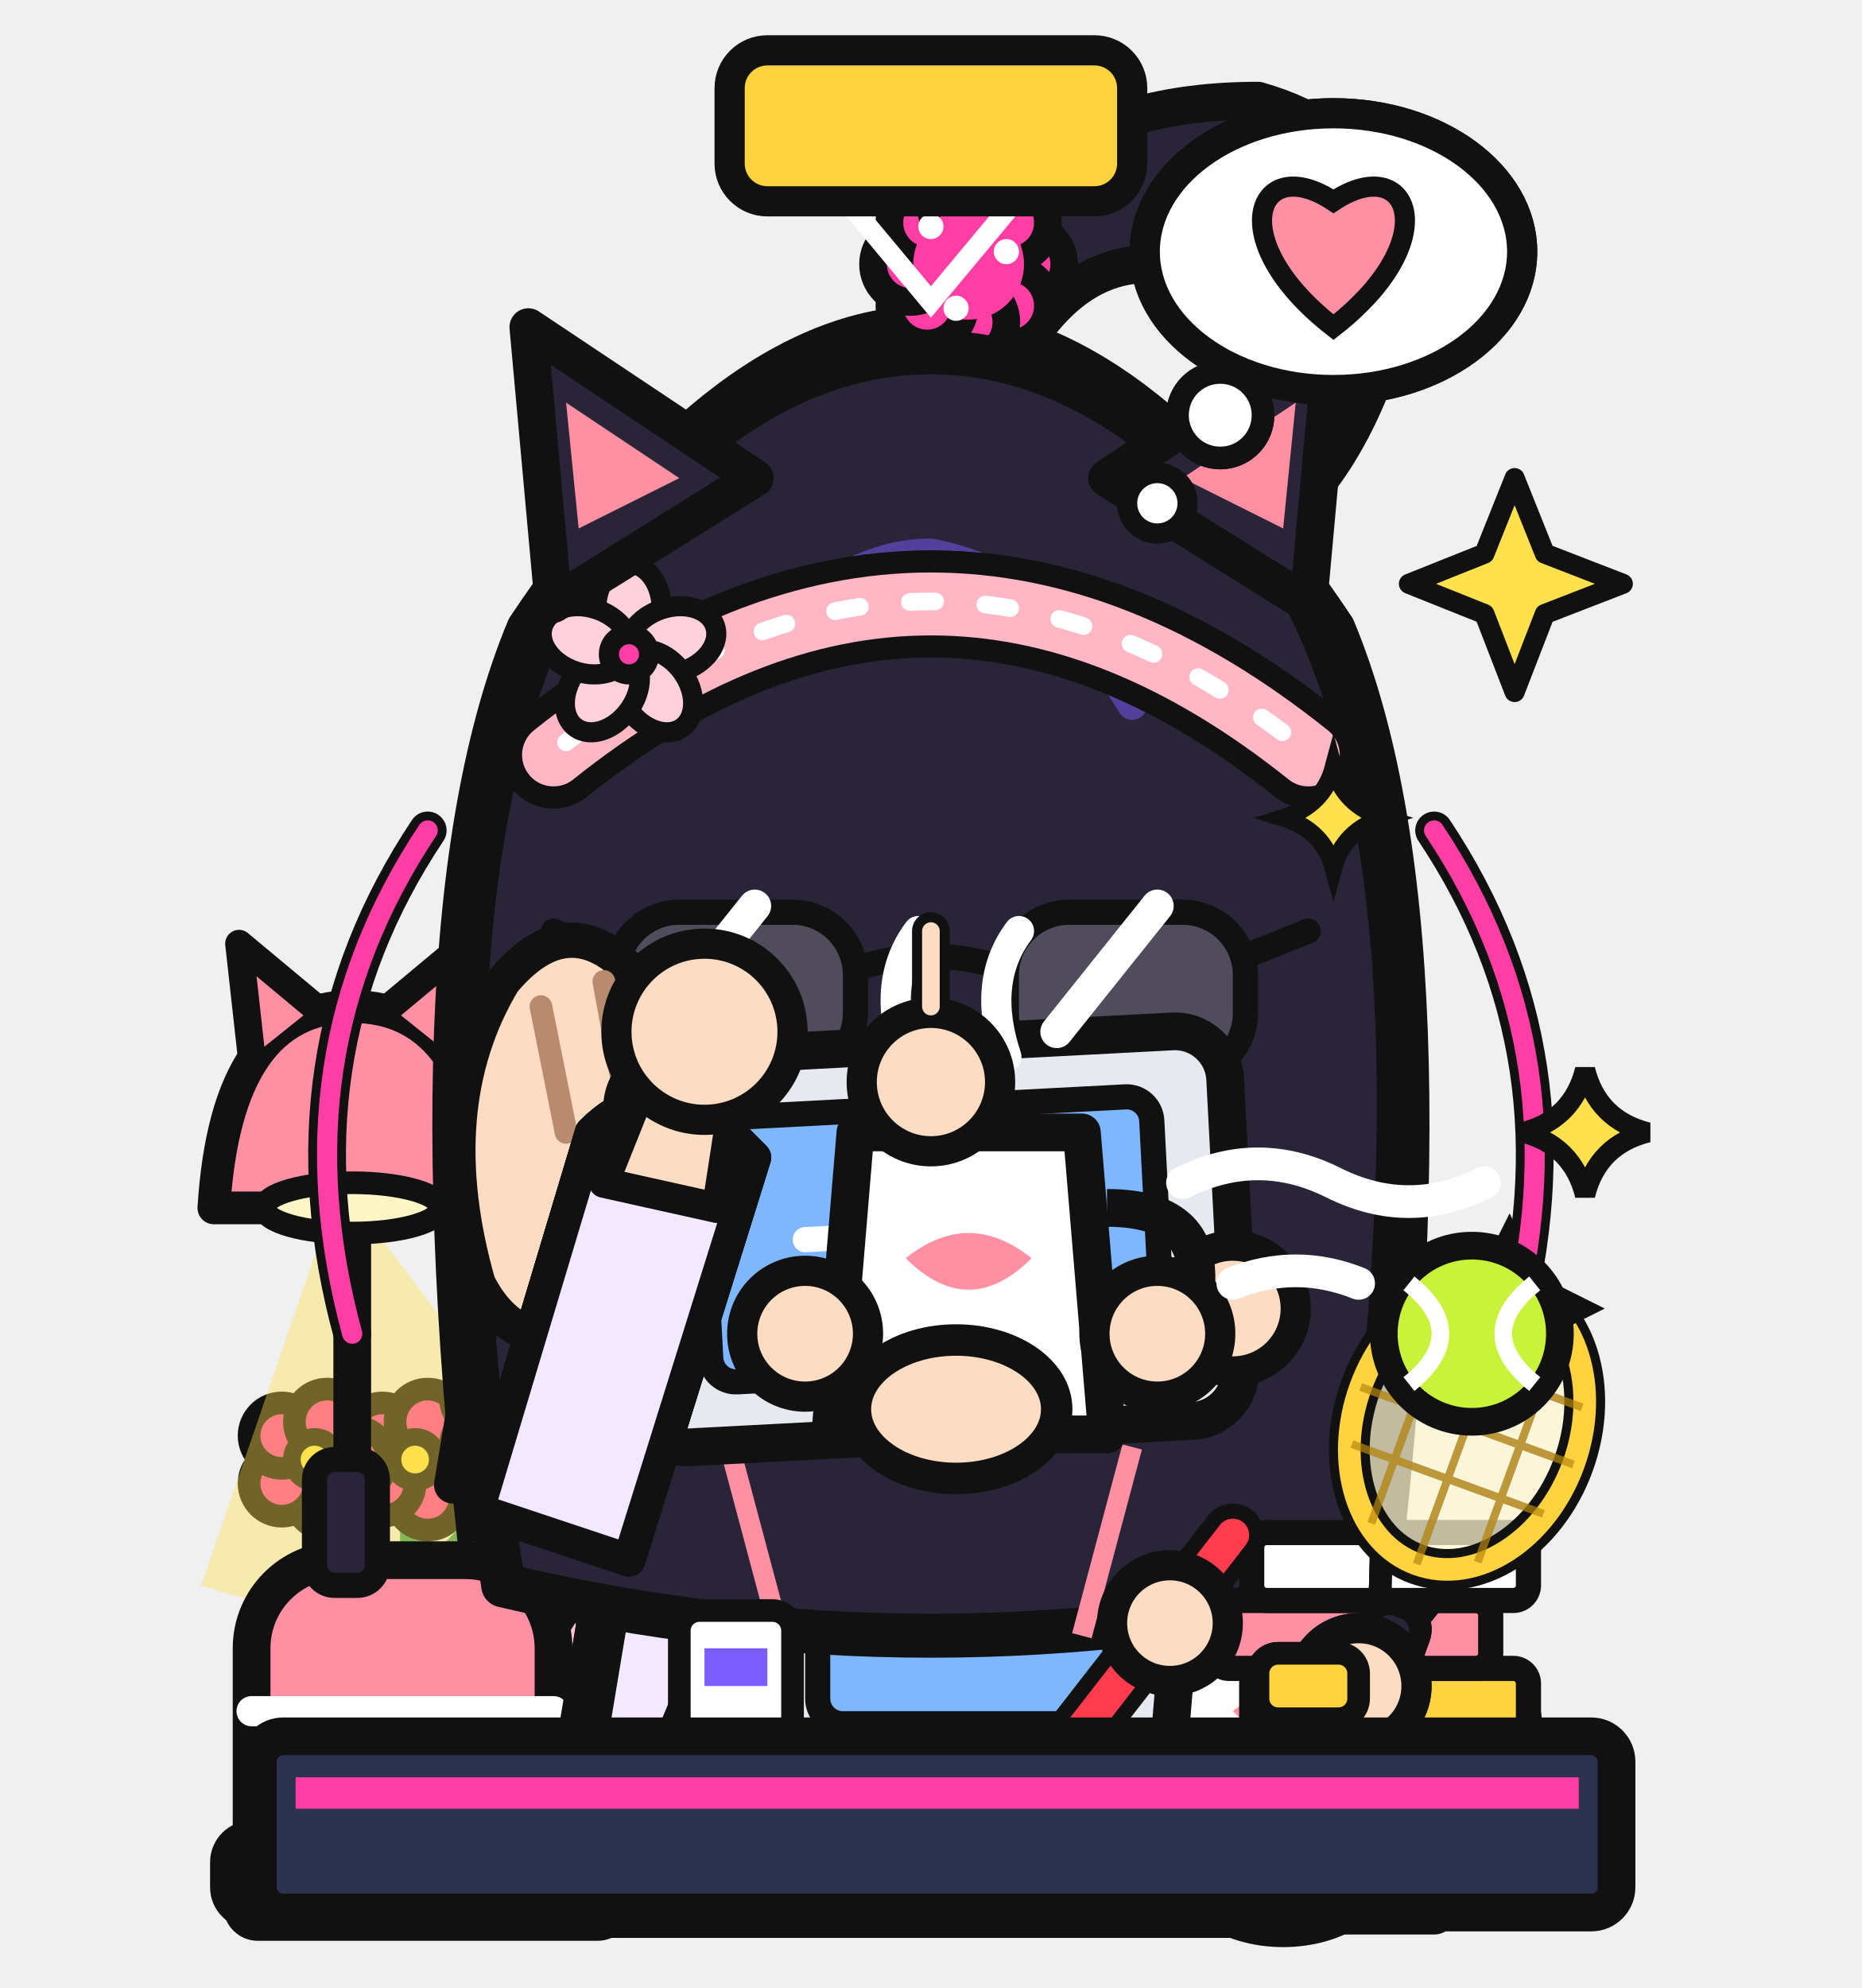
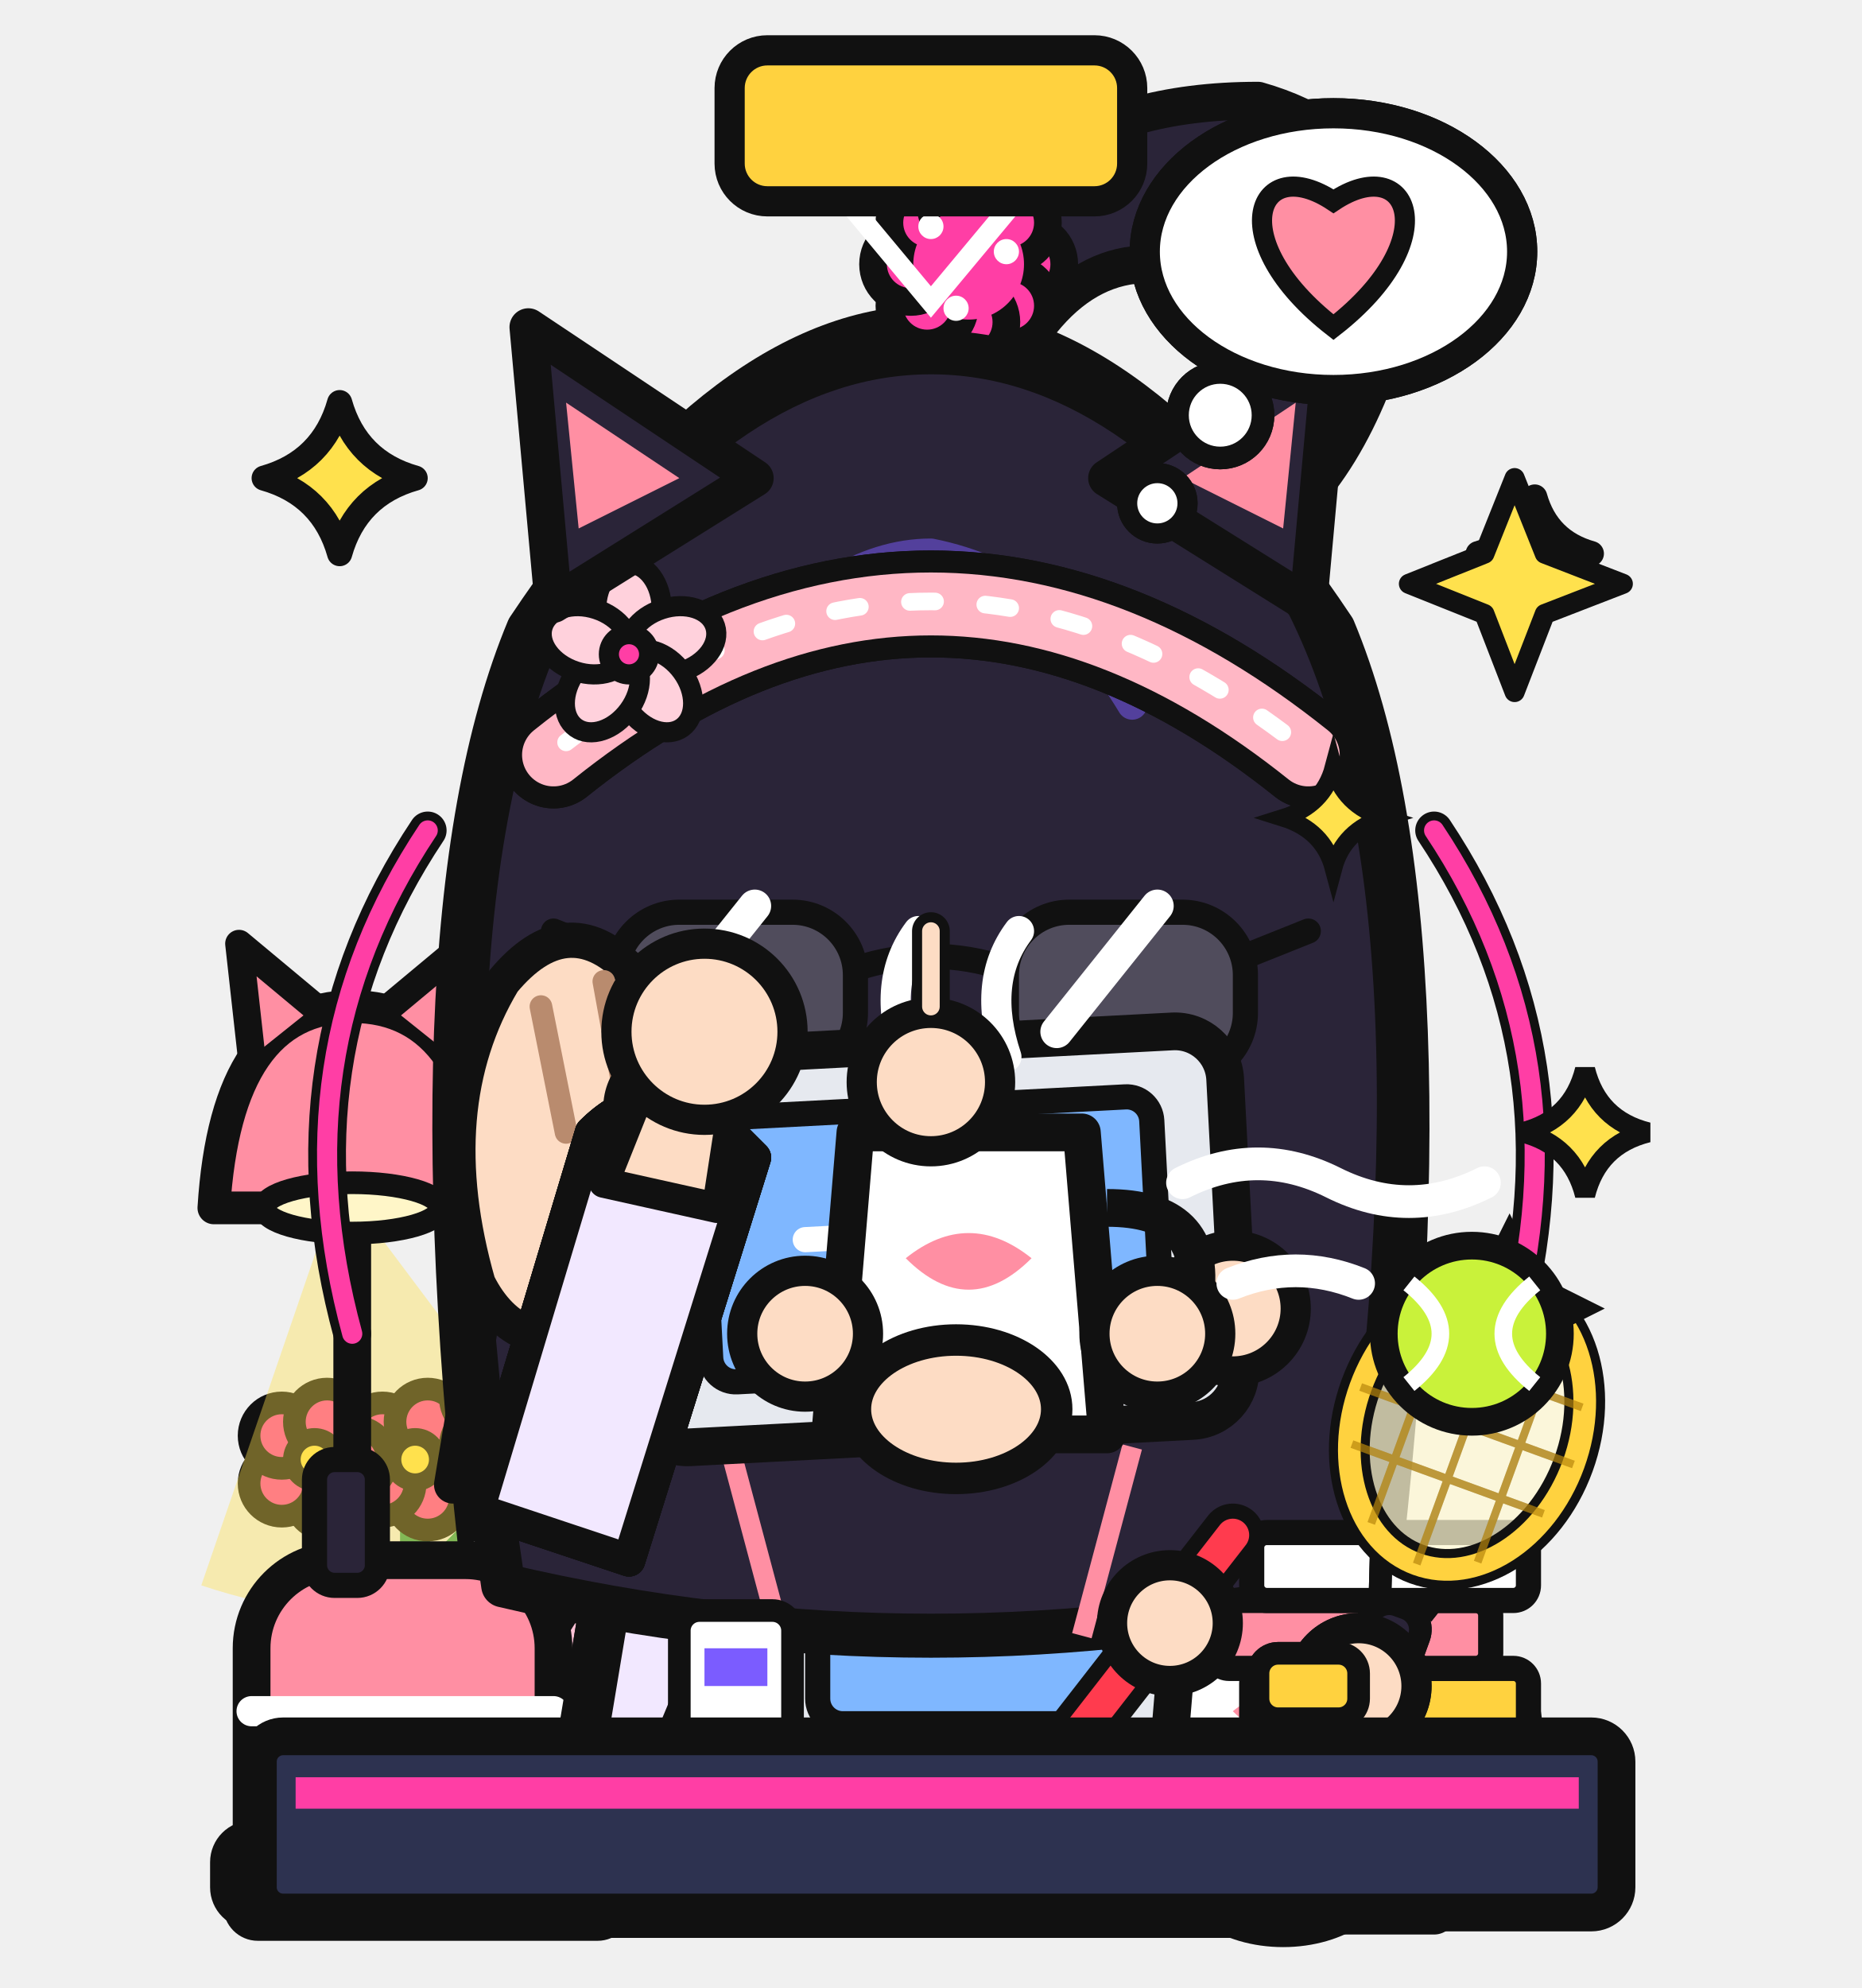
<svg xmlns="http://www.w3.org/2000/svg" viewBox="-14 -14 148 158" width="444" height="474">
  <g id="PARTNER">
    <g id="item_flower">
      <g stroke="#111" stroke-linejoin="round" stroke-linecap="round">
        <rect x="5" y="134" width="30" height="5" rx="1.5" fill="#F2E8FF" stroke-width="2.5" />
        <path d="M10 120H28L26 134H12Z" fill="#FF8FA3" stroke-width="2.8" />
        <path d="M19 120V106M19 114Q13 110 12 104M19 112Q25 108 27 102" fill="none" stroke="#2E9E5B" stroke-width="2.4" />
        <g fill="#FF3EA5" stroke-width="1.8">
          <circle cx="22.2" cy="102.0" r="2.6" />
          <circle cx="20.0" cy="105.0" r="2.6" />
          <circle cx="16.4" cy="103.9" r="2.6" />
          <circle cx="16.4" cy="100.1" r="2.6" />
          <circle cx="20.0" cy="99.0" r="2.6" />
        </g>
        <circle cx="19" cy="102" r="1.8" fill="#FFE14D" stroke-width="1.4" />
        <g fill="#FF3EA5" stroke-width="1.8">
          <circle cx="14.2" cy="102.0" r="2.6" />
          <circle cx="12.0" cy="105.0" r="2.6" />
          <circle cx="8.4" cy="103.9" r="2.6" />
          <circle cx="8.4" cy="100.1" r="2.6" />
          <circle cx="12.0" cy="99.0" r="2.6" />
        </g>
        <circle cx="11" cy="102" r="1.8" fill="#FFE14D" stroke-width="1.4" />
        <g fill="#FF3EA5" stroke-width="1.8">
          <circle cx="30.2" cy="99.0" r="2.6" />
          <circle cx="28.0" cy="102.0" r="2.6" />
          <circle cx="24.4" cy="100.9" r="2.6" />
          <circle cx="24.4" cy="97.1" r="2.6" />
          <circle cx="28.0" cy="96.0" r="2.6" />
        </g>
        <circle cx="27" cy="99" r="1.8" fill="#FFE14D" stroke-width="1.4" />
      </g>
    </g>
    <g id="item_lamp">
      <g stroke="#111" stroke-linejoin="round" stroke-linecap="round">
        <path d="M13 80L2 112Q20 118 34 108Z" fill="#FFE14D" opacity=".4" stroke="none" />
        <rect x="4" y="132" width="20" height="6" rx="2" fill="#FF8FA3" stroke-width="2.6" />
        <path d="M14 132V84" fill="none" stroke-width="3" />
        <path d="M3 82Q4 66 14 66Q24 66 25 82Z" fill="#FF8FA3" stroke-width="2.6" />
        <path d="M6 70L5 61L11 66M17 66L23 61L22 70" fill="#FF8FA3" stroke-width="2.2" />
        <ellipse cx="14" cy="82" rx="7" ry="2" fill="#FFF6C8" stroke-width="1.8" />
      </g>
    </g>
    <g id="tennis_ponytail">
      <path d="M60 14Q64 -6 86 -6Q100 -2 96 14Q92 26 84 30Q90 14 82 8Q72 4 66 16Z" fill="#2A2438" stroke="#111" stroke-width="3" stroke-linejoin="round" />
      <circle cx="62" cy="14" r="4" fill="#FF8FA3" stroke="#111" stroke-width="2.4" />
    </g>
+     <g id="sparkle">
+       <path d="M13 18 Q14.32 22.68 19 24 Q14.32 25.32 13 30 Q11.68 25.32 7 24 Q11.68 22.68 13 18Z M108 25.5 Q108.99 29.01 112.5 30 Q108.99 30.99 108 34.5 Q107.01 30.99 103.5 30 Q107.01 29.01 108 25.5Z" fill="#FFE14D" stroke="#111" stroke-width="2" stroke-linejoin="round" />
+     </g>
    <g id="hair_back">
      <path d="M25 116Q18 60 28 36Q44 12 60 12Q76 12 92 36Q102 60 95 116Q86 120 82 112L86 62Q60 48 34 62L38 112Q34 120 25 116Z" fill="#2A2438" stroke="#111" stroke-width="3.5" stroke-linejoin="round" />
    </g>
    <g id="item_scrunchie">
      <g stroke="#111" stroke-linejoin="round" stroke-linecap="round">
        <g fill="#FF3EA5" stroke-width="2.2">
          <circle cx="67.6" cy="7.0" r="3" />
          <circle cx="66.3" cy="10.3" r="3" />
          <circle cx="63.0" cy="11.6" r="3" />
          <circle cx="59.7" cy="10.3" r="3" />
          <circle cx="58.4" cy="7.0" r="3" />
          <circle cx="59.7" cy="3.7" r="3" />
          <circle cx="63.0" cy="2.4" r="3" />
          <circle cx="66.3" cy="3.7" r="3" />
        </g>
        <circle cx="63" cy="7" r="4.4" fill="#FF3EA5" stroke="none" />
        <g fill="#fff" stroke="none">
          <circle cx="60" cy="4" r="1" />
          <circle cx="66" cy="6" r="1" />
          <circle cx="62" cy="10.5" r="1" />
        </g>
      </g>
    </g>
    <g id="jacket_work">
      <path d="M30 138L36 102Q60 92 84 102L90 138Z" fill="#2D3250" stroke="#111" stroke-width="4" stroke-linejoin="round" />
      <path d="M30 104Q60 92 90 104" fill="none" stroke="#111" stroke-width="9" stroke-linecap="round" />
      <path d="M30 104Q60 92 90 104" fill="none" stroke="#15161F" stroke-width="4.5" stroke-linecap="round" />
    </g>
    <g id="jacket_chill">
      <path d="M30 138L36 102Q60 92 84 102L90 138Z" fill="#C9B8FF" stroke="#111" stroke-width="4" stroke-linejoin="round" />
      <path d="M44 106L60 122L76 106" fill="none" stroke="#7B5CFF" stroke-width="3.5" stroke-linejoin="round" />
      <path d="M30 104Q60 92 90 104" fill="none" stroke="#111" stroke-width="9" stroke-linecap="round" />
      <path d="M30 104Q60 92 90 104" fill="none" stroke="#15161F" stroke-width="4.5" stroke-linecap="round" />
    </g>
    <g id="item_blanket">
      <g stroke="#111" stroke-linejoin="round" stroke-linecap="round">
        <path d="M20 138L24 110Q26 104 33 103Q60 98 87 103Q94 104 96 110L100 138Z" fill="#FFC2D6" stroke-width="3.5" />
        <path d="M24 110Q60 102 96 110" fill="none" stroke="#fff" stroke-width="3" />
        <g transform="translate(42 124)">
          <path d="M-7 3Q-7 -6 0 -6Q7 -6 7 3Q7 7 0 7Q-7 7 -7 3Z" fill="#fff" stroke-width="2" />
          <path d="M-6 -3L-6 -10L-1 -6M6 -3L6 -10L1 -6" fill="#fff" stroke-width="2" />
          <circle cx="-2.6" cy="1" r=".9" fill="#111" stroke="none" />
          <circle cx="2.6" cy="1" r=".9" fill="#111" stroke="none" />
          <path d="M-1.4 3.4Q0 4.6 1.4 3.4" fill="none" stroke-width="1.2" />
        </g>
        <g transform="translate(66 128)">
          <path d="M-7 3Q-7 -6 0 -6Q7 -6 7 3Q7 7 0 7Q-7 7 -7 3Z" fill="#fff" stroke-width="2" />
          <path d="M-6 -3L-6 -10L-1 -6M6 -3L6 -10L1 -6" fill="#fff" stroke-width="2" />
          <circle cx="-2.6" cy="1" r=".9" fill="#111" stroke="none" />
          <circle cx="2.6" cy="1" r=".9" fill="#111" stroke="none" />
          <path d="M-1.4 3.4Q0 4.6 1.4 3.4" fill="none" stroke-width="1.2" />
        </g>
        <g fill="#FF8FA3" stroke="none">
          <circle cx="30" cy="132" r="1.6" />
          <circle cx="86" cy="118" r="1.6" />
          <circle cx="54" cy="134" r="1.6" />
        </g>
      </g>
    </g>
    <g id="jacket_tennis">
      <path d="M30 138L36 102Q60 92 84 102L90 138Z" fill="#FFFFFF" stroke="#111" stroke-width="4" stroke-linejoin="round" />
      <path d="M44 106L60 122L76 106" fill="none" stroke="#FF8FA3" stroke-width="3.5" stroke-linejoin="round" />
      <path d="M30 104Q60 92 90 104" fill="none" stroke="#111" stroke-width="9" stroke-linecap="round" />
      <path d="M30 104Q60 92 90 104" fill="none" stroke="#FF8FA3" stroke-width="4.5" stroke-linecap="round" />
    </g>
    <g id="item_bag">
      <g stroke="#111" stroke-linejoin="round" stroke-linecap="round">
        <path d="M40 100Q30 112 24 124" fill="none" stroke-width="4.5" />
        <path d="M40 100Q30 112 24 124" fill="none" stroke="#FF3EA5" stroke-width="2" />
        <rect x="6" y="110" width="24" height="28" rx="7" fill="#FF8FA3" stroke-width="3" />
        <path d="M6 122H30" fill="none" stroke="#fff" stroke-width="2.4" />
        <rect x="11" y="102" width="5" height="10" rx="1.6" fill="#2A2438" stroke-width="2" />
        <circle cx="23" cy="129" r="3.4" fill="#C9F23A" stroke-width="1.8" />
      </g>
    </g>
    <g id="jacket_desk">
      <path d="M30 138L36 102Q60 92 84 102L90 138Z" fill="#F2E8FF" stroke="#111" stroke-width="4" stroke-linejoin="round" />
      <path d="M44 106L60 122L76 106" fill="none" stroke="#B9A2FF" stroke-width="3.5" stroke-linejoin="round" />
      <path d="M30 104Q60 92 90 104" fill="none" stroke="#111" stroke-width="9" stroke-linecap="round" />
      <path d="M30 104Q60 92 90 104" fill="none" stroke="#15161F" stroke-width="4.5" stroke-linecap="round" />
    </g>
    <g id="work_tablet">
      <path d="M38 128L48 104L80 104L86 128Z" fill="#E6E9EF" stroke="#111" stroke-width="3" stroke-linejoin="round" />
      <rect x="51" y="108" width="24" height="15" rx="2" fill="#7FB7FF" stroke="#111" stroke-width="2" />
    </g>
    <g id="work_stylus">
      <path d="M82 92L92 124" stroke="#111" stroke-width="3.2" stroke-linecap="round" />
      <path d="M82 92L92 124" stroke="#7B5CFF" stroke-width="1.4" stroke-linecap="round" />
    </g>
    <g id="chill_cup">
      <path d="M78 136L80 112L98 112L100 136Z" fill="#fff" stroke="#111" stroke-width="3" stroke-linejoin="round" />
      <path d="M100 118Q108 118 107 125Q106 131 99 130" fill="none" stroke="#111" stroke-width="3" />
      <path d="M84 106Q82 100 85 96M92 106Q90 100 93 96" fill="none" stroke="#fff" stroke-width="2.4" stroke-linecap="round" />
      <path d="M84 122Q89 118 94 122Q89 127 84 122Z" fill="#FF8FA3" />
      <ellipse cx="88" cy="134" rx="8" ry="5.5" fill="#FDDCC4" stroke="#111" stroke-width="2.5" />
    </g>
    <g id="ear_L">
      <path d="M34 68C34 72.42 31.76 76 29 76C26.24 76 24 72.42 24 68C24 63.58 26.24 60 29 60C31.76 60 34 63.58 34 68Z" fill="#FDDCC4" stroke="#111" stroke-width="3" stroke-linecap="butt" stroke-linejoin="miter" opacity="1" />
    </g>
    <g id="ear_R">
      <path d="M96 68C96 72.42 93.76 76 91 76C88.24 76 86 72.42 86 68C86 63.58 88.24 60 91 60C93.76 60 96 63.58 96 68Z" fill="#FDDCC4" stroke="#111" stroke-width="3" stroke-linecap="butt" stroke-linejoin="miter" opacity="1" />
    </g>
    <g id="face_base">
      <path d="M30 68Q30 34 60 32Q90 34 90 68Q90 92 60 94Q30 92 30 68Z" fill="#FDDCC4" stroke="#111" stroke-width="3.5" stroke-linecap="butt" stroke-linejoin="miter" opacity="1" />
    </g>
    <g id="blush">
      <ellipse cx="38" cy="75" rx="5" ry="3" fill="#FF8FA3" opacity=".8" />
      <ellipse cx="82" cy="75" rx="5" ry="3" fill="#FF8FA3" opacity=".8" />
    </g>
+     <g id="cheeks_full">
+       <ellipse cx="33" cy="70" rx="5" ry="2.6" fill="#FF8FA3" opacity=".75" />
+       <ellipse cx="87" cy="70" rx="5" ry="2.6" fill="#FF8FA3" opacity=".75" />
+     </g>
    <g id="eyes_open">
      <g transform="translate(0 -1)">
        <defs>
          <linearGradient id="ig_eyes_open" x1="0" y1="0" x2="0" y2="1">
            <stop offset="0" stop-color="#4A2A1A" />
            <stop offset=".45" stop-color="#7A4A2E" />
            <stop offset="1" stop-color="#B07A4E" />
          </linearGradient>
        </defs>
        <clipPath id="wl_eyes_open">
          <path d="M52.2 65Q50 62.6 44 62.4Q37.6 62.4 34.8 63.8Q38.5 69.8 44.5 70Q49.5 70 52.2 65Z" />
        </clipPath>
        <clipPath id="wr_eyes_open">
          <path d="M67.8 65Q70 62.6 76 62.4Q82.4 62.4 85.2 63.8Q81.5 69.8 75.5 70Q70.5 70 67.8 65Z" />
        </clipPath>
        <path d="M52.2 65Q50 62.6 44 62.4Q37.6 62.4 34.8 63.8Q38.5 69.8 44.5 70Q49.5 70 52.2 65Z" fill="#fff" />
        <path d="M67.8 65Q70 62.6 76 62.4Q82.4 62.4 85.2 63.8Q81.5 69.8 75.5 70Q70.5 70 67.8 65Z" fill="#fff" />
        <g clip-path="url(#wl_eyes_open)">
          <circle cx="43.8" cy="66" r="5.3" fill="url(#ig_eyes_open)" stroke="#3A2016" stroke-width=".8" />
          <circle cx="43.8" cy="66.2" r="2" fill="#3A2016" opacity=".55" />
        </g>
        <g clip-path="url(#wr_eyes_open)">
          <circle cx="76.2" cy="66" r="5.3" fill="url(#ig_eyes_open)" stroke="#3A2016" stroke-width=".8" />
          <circle cx="76.2" cy="66.2" r="2" fill="#3A2016" opacity=".55" />
        </g>
        <circle cx="45.6" cy="64.6" r="1.2" fill="#fff" />
        <circle cx="78" cy="64.6" r="1.2" fill="#fff" />
        <circle cx="42.4" cy="68" r=".5" fill="#fff" opacity=".8" />
        <circle cx="74.8" cy="68" r=".5" fill="#fff" opacity=".8" />
        <path d="M50.8 60.8Q44 59.2 36.8 60.6 M69.2 60.8Q76 59.2 83.2 60.6" fill="none" stroke="#B98B6E" stroke-width="1" stroke-linecap="round" />
        <path d="M35 64.2Q38.4 69.8 44.5 70.2Q48.6 70.2 50.8 67.4 M85 64.2Q81.6 69.8 75.5 70.2Q71.4 70.2 69.2 67.4" fill="none" stroke="#2A1A14" stroke-width="1" stroke-linecap="round" />
        <path d="M52.6 65.4Q50.4 62.2 44 62Q37.4 62 34.4 63.8 M67.4 65.4Q69.6 62.2 76 62Q82.6 62 85.6 63.8" fill="none" stroke="#111" stroke-width="3.4" stroke-linecap="round" />
        <path d="M35.6 63L30.6 61.4 M84.4 63L89.4 61.4" fill="none" stroke="#111" stroke-width="2.6" stroke-linecap="round" />
        <path d="M35.2 64.2L32.4 65 M84.8 64.2L87.6 65" fill="none" stroke="#111" stroke-width="1.3" stroke-linecap="round" />
        <path d="M39.4 56.4Q44 55.4 48.6 56.1 M80.6 56.4Q76 55.4 71.4 56.1" fill="none" stroke="#111" stroke-width="2.8" stroke-linecap="round" />
      </g>
    </g>
    <g id="eyes_closed">
      <g transform="translate(0 -1)">
        <path d="M52 65.6Q45 69.6 38 65.6L34.6 64.2 M68 65.6Q75 69.6 82 65.6L85.4 64.2" fill="none" stroke="#111" stroke-width="3" stroke-linecap="round" stroke-linejoin="round" />
        <path d="M39.4 56.4Q44 55.4 48.6 56.1 M80.6 56.4Q76 55.4 71.4 56.1" fill="none" stroke="#111" stroke-width="2.8" stroke-linecap="round" />
      </g>
    </g>
    <g id="eyes_drowsy">
      <g transform="translate(0 -1)">
        <defs>
          <linearGradient id="ig_eyes_drowsy" x1="0" y1="0" x2="0" y2="1">
            <stop offset="0" stop-color="#4A2A1A" />
            <stop offset=".45" stop-color="#7A4A2E" />
            <stop offset="1" stop-color="#B07A4E" />
          </linearGradient>
        </defs>
        <clipPath id="wl_eyes_drowsy">
          <path d="M52.2 65Q50 62.6 44 62.4Q37.6 62.4 34.8 63.8Q38.5 69.8 44.5 70Q49.5 70 52.2 65Z" />
        </clipPath>
        <clipPath id="wr_eyes_drowsy">
          <path d="M67.8 65Q70 62.6 76 62.4Q82.4 62.4 85.2 63.8Q81.5 69.8 75.5 70Q70.5 70 67.8 65Z" />
        </clipPath>
        <path d="M52.2 65Q50 62.6 44 62.4Q37.6 62.4 34.8 63.8Q38.5 69.8 44.5 70Q49.5 70 52.2 65Z" fill="#fff" />
        <path d="M67.8 65Q70 62.6 76 62.4Q82.4 62.4 85.2 63.8Q81.5 69.8 75.5 70Q70.5 70 67.8 65Z" fill="#fff" />
        <g clip-path="url(#wl_eyes_drowsy)">
          <circle cx="43.8" cy="66" r="5.3" fill="url(#ig_eyes_drowsy)" stroke="#3A2016" stroke-width=".8" />
          <circle cx="43.8" cy="66.2" r="2" fill="#3A2016" opacity=".55" />
        </g>
        <g clip-path="url(#wr_eyes_drowsy)">
          <circle cx="76.2" cy="66" r="5.3" fill="url(#ig_eyes_drowsy)" stroke="#3A2016" stroke-width=".8" />
          <circle cx="76.2" cy="66.2" r="2" fill="#3A2016" opacity=".55" />
        </g>
        <circle cx="45.6" cy="64.6" r="1.2" fill="#fff" />
        <circle cx="78" cy="64.6" r="1.2" fill="#fff" />
        <circle cx="42.4" cy="68" r=".5" fill="#fff" opacity=".8" />
        <circle cx="74.8" cy="68" r=".5" fill="#fff" opacity=".8" />
        <path d="M50.8 60.8Q44 59.2 36.8 60.6 M69.2 60.8Q76 59.2 83.2 60.6" fill="none" stroke="#B98B6E" stroke-width="1" stroke-linecap="round" />
        <path d="M35 64.2Q38.4 69.8 44.5 70.2Q48.6 70.2 50.8 67.4 M85 64.2Q81.6 69.8 75.5 70.2Q71.4 70.2 69.2 67.4" fill="none" stroke="#2A1A14" stroke-width="1" stroke-linecap="round" />
        <path d="M52.6 65.4Q50.4 62.2 44 62Q37.4 62 34.4 63.8 M67.4 65.4Q69.6 62.2 76 62Q82.6 62 85.6 63.8" fill="none" stroke="#111" stroke-width="3.4" stroke-linecap="round" />
        <path d="M35.6 63L30.6 61.4 M84.4 63L89.4 61.4" fill="none" stroke="#111" stroke-width="2.6" stroke-linecap="round" />
        <path d="M35.2 64.2L32.4 65 M84.8 64.2L87.6 65" fill="none" stroke="#111" stroke-width="1.3" stroke-linecap="round" />
        <path d="M39.4 56.4Q44 55.4 48.6 56.1 M80.6 56.4Q76 55.4 71.4 56.1" fill="none" stroke="#111" stroke-width="2.8" stroke-linecap="round" />
        <path d="M33 54L56 54L56 64.6L33 64.6Z M64 54L87 54L87 64.6L64 64.6Z" fill="#FDDCC4" />
        <path d="M39.4 56.4Q44 55.4 48.6 56.1 M80.6 56.4Q76 55.4 71.4 56.1" fill="none" stroke="#111" stroke-width="2.8" stroke-linecap="round" />
        <path d="M53.6 64.6L37 64.6L32.4 63 M66.4 64.6L83 64.6L87.6 63" fill="none" stroke="#111" stroke-width="3.2" stroke-linecap="round" stroke-linejoin="round" />
      </g>
    </g>
    <g id="eyes_bright">
      <g transform="translate(0 -1)">
        <defs>
          <linearGradient id="ig_eyes_bright" x1="0" y1="0" x2="0" y2="1">
            <stop offset="0" stop-color="#4A2A1A" />
            <stop offset=".45" stop-color="#7A4A2E" />
            <stop offset="1" stop-color="#B07A4E" />
          </linearGradient>
        </defs>
        <clipPath id="wl_eyes_bright">
          <path d="M52.2 65Q50 62.6 44 62.4Q37.6 62.4 34.8 63.8Q38.5 69.8 44.5 70Q49.5 70 52.2 65Z" />
        </clipPath>
        <clipPath id="wr_eyes_bright">
          <path d="M67.8 65Q70 62.6 76 62.4Q82.4 62.4 85.2 63.8Q81.5 69.8 75.5 70Q70.5 70 67.8 65Z" />
        </clipPath>
        <path d="M52.2 65Q50 62.6 44 62.4Q37.6 62.4 34.8 63.8Q38.5 69.8 44.5 70Q49.5 70 52.2 65Z" fill="#fff" />
        <path d="M67.8 65Q70 62.6 76 62.4Q82.4 62.4 85.2 63.8Q81.5 69.8 75.5 70Q70.5 70 67.8 65Z" fill="#fff" />
        <g clip-path="url(#wl_eyes_bright)">
          <circle cx="43.8" cy="66" r="5.3" fill="url(#ig_eyes_bright)" stroke="#3A2016" stroke-width=".8" />
          <circle cx="43.8" cy="66.2" r="2" fill="#3A2016" opacity=".55" />
        </g>
        <g clip-path="url(#wr_eyes_bright)">
          <circle cx="76.2" cy="66" r="5.3" fill="url(#ig_eyes_bright)" stroke="#3A2016" stroke-width=".8" />
          <circle cx="76.2" cy="66.2" r="2" fill="#3A2016" opacity=".55" />
        </g>
        <circle cx="45.6" cy="64.6" r="1.2" fill="#fff" />
        <circle cx="78" cy="64.6" r="1.2" fill="#fff" />
        <circle cx="42.4" cy="68" r=".5" fill="#fff" opacity=".8" />
        <circle cx="74.8" cy="68" r=".5" fill="#fff" opacity=".8" />
        <path d="M50.8 60.8Q44 59.2 36.8 60.6 M69.2 60.8Q76 59.2 83.2 60.6" fill="none" stroke="#B98B6E" stroke-width="1" stroke-linecap="round" />
        <path d="M35 64.2Q38.4 69.8 44.5 70.2Q48.6 70.2 50.8 67.4 M85 64.2Q81.6 69.8 75.5 70.2Q71.4 70.2 69.2 67.4" fill="none" stroke="#2A1A14" stroke-width="1" stroke-linecap="round" />
        <path d="M52.6 65.4Q50.4 62.2 44 62Q37.4 62 34.4 63.8 M67.4 65.4Q69.6 62.2 76 62Q82.6 62 85.6 63.8" fill="none" stroke="#111" stroke-width="3.4" stroke-linecap="round" />
        <path d="M35.6 63L30.6 61.4 M84.4 63L89.4 61.4" fill="none" stroke="#111" stroke-width="2.6" stroke-linecap="round" />
        <path d="M35.2 64.2L32.4 65 M84.8 64.2L87.6 65" fill="none" stroke="#111" stroke-width="1.3" stroke-linecap="round" />
        <path d="M39.4 56.4Q44 55.4 48.6 56.1 M80.6 56.4Q76 55.4 71.4 56.1" fill="none" stroke="#111" stroke-width="2.8" stroke-linecap="round" />
        <circle cx="42" cy="66.4" r="1" fill="#fff" />
        <circle cx="74.4" cy="66.4" r="1" fill="#fff" />
        <path d="M28 54L31 56M30 50L33 53M92 54L89 56M90 50L87 53" stroke="#111" stroke-width="1.8" stroke-linecap="round" />
+       </g>
+     </g>
+     <g id="eyes_full">
+       <g transform="translate(60 66) scale(1.14) translate(-60 -66)">
+         <g transform="translate(0 -1)">
+           <defs>
+             <linearGradient id="ig_eyes_full" x1="0" y1="0" x2="0" y2="1">
+               <stop offset="0" stop-color="#4A2A1A" />
+               <stop offset=".45" stop-color="#7A4A2E" />
+               <stop offset="1" stop-color="#B07A4E" />
+             </linearGradient>
+           </defs>
+           <clipPath id="wl_eyes_full">
+             <path d="M52.2 65Q50 62.6 44 62.4Q37.6 62.4 34.8 63.8Q38.5 69.8 44.5 70Q49.5 70 52.2 65Z" />
+           </clipPath>
+           <clipPath id="wr_eyes_full">
+             <path d="M67.8 65Q70 62.6 76 62.4Q82.4 62.4 85.2 63.8Q81.5 69.8 75.5 70Q70.5 70 67.8 65Z" />
+           </clipPath>
+           <path d="M52.2 65Q50 62.6 44 62.4Q37.6 62.4 34.8 63.8Q38.5 69.8 44.5 70Q49.5 70 52.2 65Z" fill="#fff" />
+           <path d="M67.8 65Q70 62.6 76 62.4Q82.4 62.4 85.2 63.8Q81.5 69.8 75.5 70Q70.5 70 67.8 65Z" fill="#fff" />
+           <g clip-path="url(#wl_eyes_full)">
+             <circle cx="43.8" cy="66" r="5.3" fill="url(#ig_eyes_full)" stroke="#3A2016" stroke-width=".8" />
+             <circle cx="43.8" cy="66.2" r="2" fill="#3A2016" opacity=".55" />
+           </g>
+           <g clip-path="url(#wr_eyes_full)">
+             <circle cx="76.2" cy="66" r="5.3" fill="url(#ig_eyes_full)" stroke="#3A2016" stroke-width=".8" />
+             <circle cx="76.2" cy="66.2" r="2" fill="#3A2016" opacity=".55" />
+           </g>
+           <circle cx="45.6" cy="64.6" r="1.2" fill="#fff" />
+           <circle cx="78" cy="64.6" r="1.2" fill="#fff" />
+           <circle cx="42.4" cy="68" r=".5" fill="#fff" opacity=".8" />
+           <circle cx="74.8" cy="68" r=".5" fill="#fff" opacity=".8" />
+           <path d="M50.8 60.8Q44 59.2 36.8 60.6 M69.2 60.8Q76 59.2 83.2 60.6" fill="none" stroke="#B98B6E" stroke-width="1" stroke-linecap="round" />
+           <path d="M35 64.2Q38.4 69.8 44.5 70.2Q48.6 70.2 50.8 67.4 M85 64.2Q81.6 69.8 75.5 70.2Q71.4 70.2 69.2 67.4" fill="none" stroke="#2A1A14" stroke-width="1" stroke-linecap="round" />
+           <path d="M52.6 65.4Q50.4 62.2 44 62Q37.4 62 34.4 63.8 M67.4 65.4Q69.6 62.2 76 62Q82.6 62 85.6 63.8" fill="none" stroke="#111" stroke-width="3.4" stroke-linecap="round" />
+           <path d="M35.6 63L30.6 61.4 M84.4 63L89.4 61.4" fill="none" stroke="#111" stroke-width="2.6" stroke-linecap="round" />
+           <path d="M35.2 64.2L32.4 65 M84.8 64.2L87.6 65" fill="none" stroke="#111" stroke-width="1.3" stroke-linecap="round" />
+           <path d="M39.4 56.4Q44 55.4 48.6 56.1 M80.6 56.4Q76 55.4 71.4 56.1" fill="none" stroke="#111" stroke-width="2.8" stroke-linecap="round" />
+           <circle cx="42" cy="66.4" r="1" fill="#fff" />
+           <circle cx="74.4" cy="66.4" r="1" fill="#fff" />
+           <path d="M28 54L31 56M30 50L33 53M92 54L89 56M90 50L87 53" stroke="#111" stroke-width="1.8" stroke-linecap="round" />
+         </g>
      </g>
    </g>
    <g id="eyes_down">
      <g transform="translate(0 -1)">
        <defs>
          <linearGradient id="ig_eyes_down" x1="0" y1="0" x2="0" y2="1">
            <stop offset="0" stop-color="#4A2A1A" />
            <stop offset=".45" stop-color="#7A4A2E" />
            <stop offset="1" stop-color="#B07A4E" />
          </linearGradient>
        </defs>
        <clipPath id="wl_eyes_down">
          <path d="M52.2 65Q50 62.6 44 62.4Q37.6 62.4 34.8 63.8Q38.5 69.8 44.5 70Q49.5 70 52.2 65Z" />
        </clipPath>
        <clipPath id="wr_eyes_down">
          <path d="M67.8 65Q70 62.6 76 62.4Q82.4 62.4 85.2 63.8Q81.5 69.8 75.5 70Q70.5 70 67.8 65Z" />
        </clipPath>
        <path d="M52.2 65Q50 62.6 44 62.4Q37.6 62.4 34.8 63.8Q38.5 69.8 44.5 70Q49.5 70 52.2 65Z" fill="#fff" />
        <path d="M67.8 65Q70 62.6 76 62.4Q82.4 62.4 85.2 63.8Q81.5 69.8 75.5 70Q70.5 70 67.8 65Z" fill="#fff" />
        <g clip-path="url(#wl_eyes_down)">
          <circle cx="43.8" cy="67.6" r="5.3" fill="url(#ig_eyes_down)" stroke="#3A2016" stroke-width=".8" />
          <circle cx="43.8" cy="67.8" r="2" fill="#3A2016" opacity=".55" />
        </g>
        <g clip-path="url(#wr_eyes_down)">
          <circle cx="76.2" cy="67.6" r="5.3" fill="url(#ig_eyes_down)" stroke="#3A2016" stroke-width=".8" />
          <circle cx="76.2" cy="67.8" r="2" fill="#3A2016" opacity=".55" />
        </g>
        <circle cx="45.6" cy="66.2" r="1.2" fill="#fff" />
        <circle cx="78" cy="66.2" r="1.2" fill="#fff" />
        <circle cx="42.4" cy="68" r=".5" fill="#fff" opacity=".8" />
        <circle cx="74.8" cy="68" r=".5" fill="#fff" opacity=".8" />
        <path d="M50.8 60.8Q44 59.2 36.8 60.6 M69.2 60.8Q76 59.2 83.2 60.6" fill="none" stroke="#B98B6E" stroke-width="1" stroke-linecap="round" />
        <path d="M35 64.2Q38.4 69.8 44.5 70.2Q48.6 70.2 50.8 67.4 M85 64.2Q81.6 69.8 75.5 70.2Q71.4 70.2 69.2 67.4" fill="none" stroke="#2A1A14" stroke-width="1" stroke-linecap="round" />
        <path d="M52.6 65.4Q50.4 62.2 44 62Q37.4 62 34.4 63.8 M67.4 65.4Q69.6 62.2 76 62Q82.6 62 85.6 63.8" fill="none" stroke="#111" stroke-width="3.4" stroke-linecap="round" />
        <path d="M35.6 63L30.6 61.4 M84.4 63L89.4 61.4" fill="none" stroke="#111" stroke-width="2.6" stroke-linecap="round" />
        <path d="M35.2 64.2L32.4 65 M84.8 64.2L87.6 65" fill="none" stroke="#111" stroke-width="1.3" stroke-linecap="round" />
        <path d="M39.4 56.4Q44 55.4 48.6 56.1 M80.6 56.4Q76 55.4 71.4 56.1" fill="none" stroke="#111" stroke-width="2.8" stroke-linecap="round" />
      </g>
    </g>
    <g id="eyes_happy">
      <g transform="translate(0 -1)">
        <path d="M51.4 66Q45 59.6 38.6 66 M68.6 66Q75 59.6 81.4 66" fill="none" stroke="#111" stroke-width="3" stroke-linecap="round" />
        <path d="M38.8 65L36.4 63.6M39.6 63.4L37.6 61.6 M81.2 65L83.6 63.6M80.4 63.4L82.4 61.6" fill="none" stroke="#111" stroke-width="1.4" stroke-linecap="round" />
        <path d="M39.4 56.4Q44 55.4 48.6 56.1 M80.6 56.4Q76 55.4 71.4 56.1" fill="none" stroke="#111" stroke-width="2.8" stroke-linecap="round" />
      </g>
    </g>
    <g id="eyes_surprised">
      <circle cx="46" cy="64" r="3.4" fill="#8B5A3C" />
      <circle cx="74" cy="64" r="3.4" fill="#8B5A3C" />
      <path d="M40 55Q46 52 52 54M68 54Q74 52 80 55" fill="none" stroke="#111" stroke-width="2.4" stroke-linecap="round" />
    </g>
    <g id="eyes_low">
      <g transform="translate(0 -1)">
        <path d="M51.4 67.6Q45 70.2 38.4 67.6 M68.6 67.6Q75 70.2 81.6 67.6" fill="none" stroke="#C9A07E" stroke-width="2.4" stroke-linecap="round" />
        <path d="M51.8 65.4L37.4 65.4 M68.2 65.4L82.6 65.4" fill="none" stroke="#111" stroke-width="2.8" stroke-linecap="round" />
        <path d="M51 66.6Q45 68 38.6 66.6 M69 66.6Q75 68 81.4 66.6" fill="none" stroke="#B98B6E" stroke-width="1.6" stroke-linecap="round" />
        <path d="M39.4 56.4Q44 55.4 48.6 56.1 M80.6 56.4Q76 55.4 71.4 56.1" fill="none" stroke="#111" stroke-width="2.8" stroke-linecap="round" />
      </g>
    </g>
    <g id="mouth_cat">
      <path d="M55 82Q57.5 84.6 60 82Q62.5 84.6 65 82" fill="none" stroke="#111" stroke-width="2.6" stroke-linecap="round" />
    </g>
    <g id="mouth_flat">
      <path d="M56.5 83L63.5 83" fill="none" stroke="#111" stroke-width="3" stroke-linecap="round" />
    </g>
    <g id="mouth_smile">
      <path d="M55.5 82Q60 86 64.5 82" fill="none" stroke="#111" stroke-width="2.6" stroke-linecap="round" />
    </g>
    <g id="mouth_o">
      <ellipse cx="60" cy="83" rx="3" ry="3.6" fill="#111" />
    </g>
    <g id="mask_work">
      <path d="M33 74Q60 68 87 74L85 88Q60 98 35 88Z" fill="#15161F" stroke="#111" stroke-width="3.2" stroke-linejoin="round" />
      <path d="M51 80Q55.5 85 60 80Q64.5 85 69 80" fill="none" stroke="#C9B8FF" stroke-width="2.8" stroke-linecap="round" />
    </g>
    <g id="hair_fringe">
      <path d="M29 62Q28 26 60 26Q92 26 91 62L88 48L84 56L78 42L72 52L66 40L60 51L54 40L48 52L42 42L36 56L32 48Z" fill="#2A2438" stroke="#111" stroke-width="3" stroke-linejoin="round" />
      <path d="M44 32Q52 28 62 29" fill="none" stroke="#7B5CFF" stroke-width="2.4" stroke-linecap="round" />
    </g>
    <g id="back_head">
      <path d="M26 112Q18 58 30 34Q44 14 60 14Q76 14 90 34Q102 58 94 112Q60 120 26 112Z" fill="#2A2438" stroke="#111" stroke-width="3.5" stroke-linejoin="round" />
      <path d="M44 40Q52 30 60 30M60 30Q70 32 76 42" fill="none" stroke="#7B5CFF" stroke-width="2.4" stroke-linecap="round" opacity=".5" />
    </g>
    <g id="tennis_headband">
      <path d="M30 46Q60 22 90 46" fill="none" stroke="#111" stroke-width="8.5" stroke-linecap="round" />
      <path d="M30 46Q60 22 90 46" fill="none" stroke="#fff" stroke-width="5" stroke-linecap="round" />
      <path d="M31 45Q60 22.6 89 45" fill="none" stroke="#FF8FA3" stroke-width="1.6" stroke-linecap="round" />
    </g>
    <g id="item_sakura">
      <path d="M30 46Q60 22 90 46" fill="none" stroke="#111" stroke-width="8.5" stroke-linecap="round" />
      <path d="M30 46Q60 22 90 46" fill="none" stroke="#FFB7C5" stroke-width="5" stroke-linecap="round" />
      <path d="M31 45Q60 22.6 89 45" fill="none" stroke="#fff" stroke-width="1.4" stroke-linecap="round" stroke-dasharray="2 4" />
      <g transform="translate(36 38)" stroke="#111" stroke-width="1.6" stroke-linejoin="round">
        <ellipse cx="0" cy="-3.6" rx="2.6" ry="3.6" fill="#FFD1DC" transform="rotate(0)" />
        <ellipse cx="0" cy="-3.6" rx="2.6" ry="3.6" fill="#FFD1DC" transform="rotate(72)" />
        <ellipse cx="0" cy="-3.6" rx="2.6" ry="3.6" fill="#FFD1DC" transform="rotate(144)" />
        <ellipse cx="0" cy="-3.6" rx="2.6" ry="3.6" fill="#FFD1DC" transform="rotate(216)" />
        <ellipse cx="0" cy="-3.6" rx="2.6" ry="3.6" fill="#FFD1DC" transform="rotate(288)" />
        <circle r="1.6" fill="#FF3EA5" />
      </g>
    </g>
    <g id="cat_ears">
      <path d="M30 34L28 12L46 24Z" fill="#2A2438" stroke="#111" stroke-width="3" stroke-linejoin="round" />
      <path d="M32 28L31 18L40 24Z" fill="#FF8FA3" />
      <path d="M90 34L92 12L74 24Z" fill="#2A2438" stroke="#111" stroke-width="3" stroke-linejoin="round" />
      <path d="M88 28L89 18L80 24Z" fill="#FF8FA3" />
    </g>
    <g id="work_badge">
      <path d="M44 101L48 116M76 101L72 116" stroke="#FF8FA3" stroke-width="1.6" />
      <rect x="40" y="114" width="9" height="12" rx="1.6" fill="#fff" stroke="#111" stroke-width="1.8" />
      <rect x="42" y="117" width="5" height="3" fill="#7B5CFF" />
    </g>
    <g id="desk_glasses">
      <g fill="#fff" fill-opacity=".18" stroke="#111" stroke-width="2">
        <rect x="35" y="58.5" width="19" height="13" rx="5" />
        <rect x="66" y="58.5" width="19" height="13" rx="5" />
      </g>
      <path d="M54 63Q60 61 66 63M35 62L30 60M85 62L90 60" fill="none" stroke="#111" stroke-width="2" stroke-linecap="round" />
    </g>
    <g id="desk_books">
      <rect x="82.5" y="124" width="22" height="5.4" rx="1.2" fill="#7FB7FF" stroke="#111" stroke-width="2" />
      <rect x="85.5" y="118.6" width="22" height="5.4" rx="1.2" fill="#FFD23F" stroke="#111" stroke-width="2" />
      <rect x="82.5" y="113.2" width="22" height="5.4" rx="1.2" fill="#FF8FA3" stroke="#111" stroke-width="2" />
      <rect x="85.5" y="107.8" width="22" height="5.4" rx="1.2" fill="#fff" stroke="#111" stroke-width="2" />
    </g>
    <g id="desk_pen">
      <path d="M70 126L84 108" stroke="#111" stroke-width="5" stroke-linecap="round" />
      <path d="M70 126L84 108" stroke="#FF3B4E" stroke-width="2.6" stroke-linecap="round" />
      <circle cx="79" cy="115" r="4.6" fill="#FDDCC4" stroke="#111" stroke-width="2.4" />
    </g>
    <g id="tennis_racket">
      <g transform="translate(98 112) rotate(20) scale(0.9)">
        <rect x="-2.4" y="2" width="4.8" height="18" rx="2" fill="#2A2438" stroke="#111" stroke-width="2" />
        <path d="M-2 2L-4 -4M2 2L4 -4" stroke="#111" stroke-width="2" />
        <ellipse cx="0" cy="-15" rx="10" ry="13" fill="#fff" fill-opacity=".35" stroke="#111" stroke-width="3" />
        <ellipse cx="0" cy="-15" rx="10" ry="13" fill="none" stroke="#FF8FA3" stroke-width="1.3" />
        <path d="M-5 -26V-4M0 -28V-2M5 -26V-4M-9 -20H9M-10 -15H10M-9 -10H9" stroke="#111" stroke-width=".7" opacity=".55" />
      </g>
      <circle cx="94" cy="120" r="4.6" fill="#FDDCC4" stroke="#111" stroke-width="2.4" />
      <rect x="86" y="117.4" width="8" height="5.2" rx="1.6" fill="#FF8FA3" stroke="#111" stroke-width="1.8" />
    </g>
    <g id="item_gold_racket">
      <g transform="translate(98 112) rotate(20) scale(0.9)">
        <rect x="-2.4" y="2" width="4.8" height="18" rx="2" fill="#2A2438" stroke="#111" stroke-width="2" />
        <path d="M-2 2L-4 -4M2 2L4 -4" stroke="#111" stroke-width="2" />
        <ellipse cx="0" cy="-15" rx="10" ry="13" fill="#FFF6C8" fill-opacity=".6" stroke="#111" stroke-width="3.6" />
        <ellipse cx="0" cy="-15" rx="10" ry="13" fill="none" stroke="#FFD23F" stroke-width="2" />
        <path d="M-5 -26V-4M0 -28V-2M5 -26V-4M-9 -20H9M-10 -15H10M-9 -10H9" stroke="#B8860B" stroke-width=".7" opacity=".7" />
      </g>
      <circle cx="94" cy="120" r="4.6" fill="#FDDCC4" stroke="#111" stroke-width="2.4" />
      <rect x="86" y="117.4" width="8" height="5.2" rx="1.6" fill="#FFD23F" stroke="#111" stroke-width="1.8" />
      <path d="M104 88L106 84L108 88L112 90L108 92L106 96L104 92L100 90Z" fill="#FFE14D" stroke="#111" stroke-width="1.4" />
    </g>
    <g id="overtime_desk">
      <path d="M8.5 124L112.5 124C113.6 124 114.5 124.9 114.5 126L114.5 136C114.5 137.1 113.6 138 112.5 138L8.5 138C7.4 138 6.5 137.1 6.5 136L6.5 126C6.5 124.9 7.4 124 8.5 124Z" fill="#2D3250" stroke="#111" stroke-width="3" stroke-linecap="butt" stroke-linejoin="miter" opacity="1" />
      <path d="M9.5 128.5L111.5 128.5" fill="none" stroke="#FF3EA5" stroke-width="2.5" stroke-linecap="butt" stroke-linejoin="miter" opacity="1" />
    </g>
    <g id="overtime_hand">
      <path d="M24 88Q20 74 26 64Q31 58 36 63Q40 69 40 78Q41 88 34 92Q27 94 24 88Z" fill="#FDDCC4" stroke="#111" stroke-width="2.8" stroke-linejoin="round" />
      <path d="M29 66L31 76M34 64L36 75" fill="none" stroke="#B98B6E" stroke-width="1.8" stroke-linecap="round" />
      <path d="M24 92L22 104" fill="none" stroke="#111" stroke-width="3" stroke-linecap="round" />
    </g>
    <g id="overtime_sign">
      <path d="M50 -2L60 10L70 -2" fill="none" stroke="#fff" stroke-width="1.6" />
      <rect x="44" y="-10" width="32" height="12" rx="3" fill="#FFD23F" stroke="#111" stroke-width="2.4" />
    </g>
    <g id="item_spin">
      <g fill="none" stroke="#111" stroke-width="3" stroke-linecap="round">
        <path d="M14 92Q8 70 20 52" />
        <path d="M106 92Q112 70 100 52" />
      </g>
      <g fill="none" stroke="#FF3EA5" stroke-width="1.6" stroke-linecap="round">
        <path d="M14 92Q8 70 20 52" />
        <path d="M106 92Q112 70 100 52" />
      </g>
      <path d="M104 30L106.4 24L108.8 30L115 32.4L108.8 34.8L106.4 41L104 34.8L98 32.4Z" fill="#FFE14D" stroke="#111" stroke-width="1.6" stroke-linejoin="round" />
    </g>
    <g id="tap_tablet">
      <g transform="translate(60 84) rotate(-3)">
        <rect x="-24" y="-15" width="48" height="31" rx="4" fill="#E6E9EF" stroke="#111" stroke-width="3" />
        <rect x="-18" y="-10" width="36" height="21" rx="2" fill="#7FB7FF" stroke="#111" stroke-width="2" />
        <path d="M-10 0L-2 0M-10 5L4 5" fill="none" stroke="#fff" stroke-width="2" stroke-linecap="round" />
      </g>
      <circle cx="36" cy="90" r="5" fill="#FDDCC4" stroke="#111" stroke-width="2.4" />
      <circle cx="84" cy="90" r="5" fill="#FDDCC4" stroke="#111" stroke-width="2.4" />
    </g>
    <g id="tap_cup">
      <g transform="translate(-26 -36)">
        <path d="M78 136L80 112L98 112L100 136Z" fill="#fff" stroke="#111" stroke-width="3" stroke-linejoin="round" />
        <path d="M100 118Q108 118 107 125Q106 131 99 130" fill="none" stroke="#111" stroke-width="3" />
        <path d="M84 106Q82 100 85 96M92 106Q90 100 93 96" fill="none" stroke="#fff" stroke-width="2.4" stroke-linecap="round" />
        <path d="M84 122Q89 118 94 122Q89 127 84 122Z" fill="#FF8FA3" />
        <ellipse cx="88" cy="134" rx="8" ry="5.5" fill="#FDDCC4" stroke="#111" stroke-width="2.5" />
      </g>
      <circle cx="50" cy="92" r="5" fill="#FDDCC4" stroke="#111" stroke-width="2.4" />
      <circle cx="78" cy="92" r="5" fill="#FDDCC4" stroke="#111" stroke-width="2.4" />
    </g>
    <g id="tap_puff">
      <path d="M80 80Q86 77 92 80Q98 83 104 80M84 88Q89 86 94 88" fill="none" stroke="#fff" stroke-width="2.6" stroke-linecap="round" />
    </g>
    <g id="tap_ball">
      <circle cx="103" cy="92" r="7" fill="#C9F23A" stroke="#111" stroke-width="2.2" />
      <path d="M98 88Q103 92 98 96M108 88Q103 92 108 96" fill="none" stroke="#fff" stroke-width="1.4" />
    </g>
    <g id="tap_sparkle">
      <path d="M112 71Q113 75 117 76Q113 77 112 81Q111 77 107 76Q111 75 112 71Z" fill="#FFE14D" stroke="#111" stroke-width="1.6" />
    </g>
    <g id="tap_finger">
      <circle cx="60" cy="72" r="5.5" fill="#FDDCC4" stroke="#111" stroke-width="2.4" />
      <path d="M60 66L60 60" fill="none" stroke="#111" stroke-width="3" stroke-linecap="round" />
      <path d="M60 66L60 60" fill="none" stroke="#FDDCC4" stroke-width="1.4" stroke-linecap="round" />
    </g>
    <g id="tap_glint">
      <path d="M38 68L46 58M70 68L78 58" fill="none" stroke="#fff" stroke-width="2.6" stroke-linecap="round" />
      <path d="M92 47Q92.8 50 96 51Q92.8 52 92 55Q91.2 52 88 51Q91.2 50 92 47Z" fill="#FFE14D" stroke="#111" stroke-width="1.4" />
    </g>
    <g id="tap_rub_sleeve_work">
      <path d="M24 106L33 76Q37 72 42 74L46 78L36 110Z" fill="#2D3250" stroke="#111" stroke-width="2.6" stroke-linejoin="round" />
    </g>
    <g id="tap_rub_sleeve_chill">
      <path d="M24 106L33 76Q37 72 42 74L46 78L36 110Z" fill="#C9B8FF" stroke="#111" stroke-width="2.6" stroke-linejoin="round" />
    </g>
    <g id="tap_rub_sleeve_tennis">
      <path d="M24 106L33 76Q37 72 42 74L46 78L36 110Z" fill="#FFFFFF" stroke="#111" stroke-width="2.6" stroke-linejoin="round" />
    </g>
    <g id="tap_rub_sleeve_desk">
      <path d="M24 106L33 76Q37 72 42 74L46 78L36 110Z" fill="#F2E8FF" stroke="#111" stroke-width="2.6" stroke-linejoin="round" />
    </g>
    <g id="tap_rub">
      <path d="M34 80L38 70Q41 66 45 69L43 82Z" fill="#FDDCC4" stroke="#111" stroke-width="2.4" stroke-linejoin="round" />
      <circle cx="42" cy="68" r="7" fill="#FDDCC4" stroke="#111" stroke-width="2.4" />
    </g>
    <g id="tap_dots">
      <g transform="translate(92 6)">
        <circle cx="-14" cy="20" r="2.4" fill="#fff" stroke="#111" stroke-width="1.6" />
        <circle cx="-9" cy="13" r="3.4" fill="#fff" stroke="#111" stroke-width="1.8" />
        <ellipse cx="0" cy="0" rx="15" ry="11" fill="#fff" stroke="#111" stroke-width="2.4" />
        <circle cx="-7" cy="0" r="2" fill="#111" />
        <circle cx="0" cy="0" r="2" fill="#111" />
        <circle cx="7" cy="0" r="2" fill="#111" />
      </g>
    </g>
    <g id="tap_heart">
      <g transform="translate(92 6)">
        <circle cx="-14" cy="20" r="2.4" fill="#fff" stroke="#111" stroke-width="1.6" />
        <circle cx="-9" cy="13" r="3.4" fill="#fff" stroke="#111" stroke-width="1.8" />
        <ellipse cx="0" cy="0" rx="15" ry="11" fill="#fff" stroke="#111" stroke-width="2.4" />
        <path d="M0 6C-9 -1 -6 -8 0 -4C6 -8 9 -1 0 6Z" fill="#FF8FA3" stroke="#111" stroke-width="1.6" />
      </g>
    </g>
  </g>
</svg>
